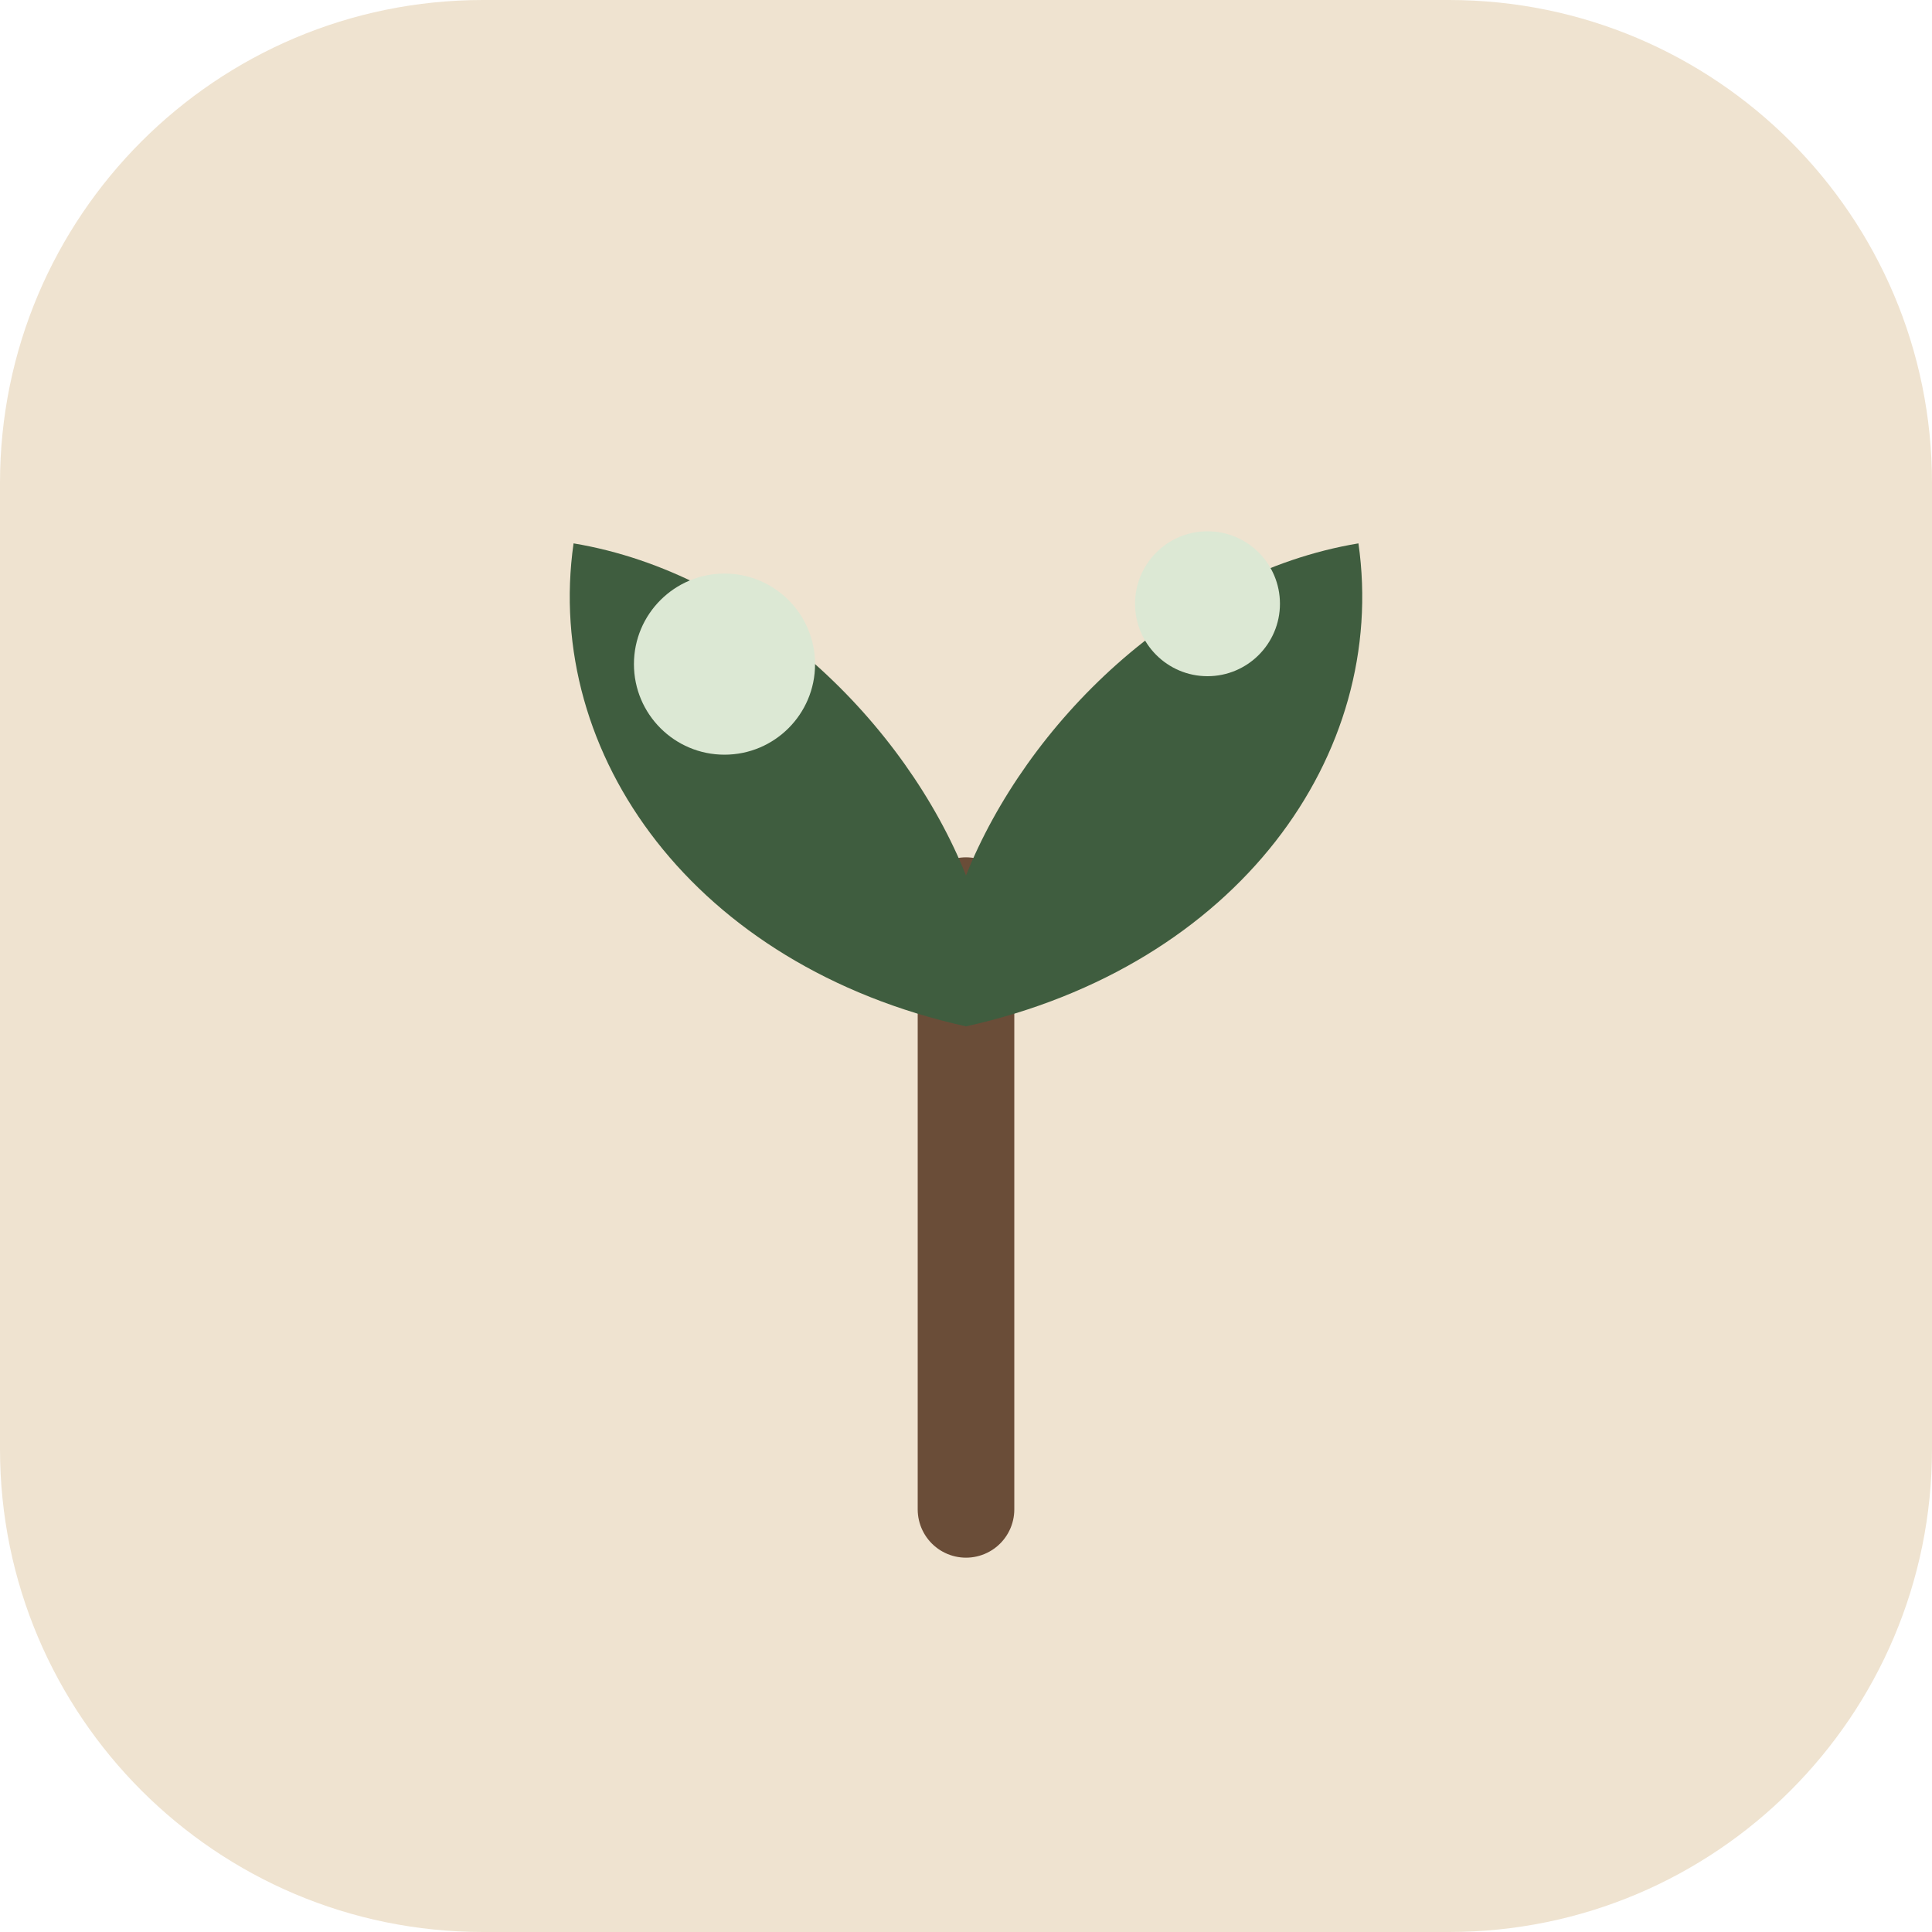
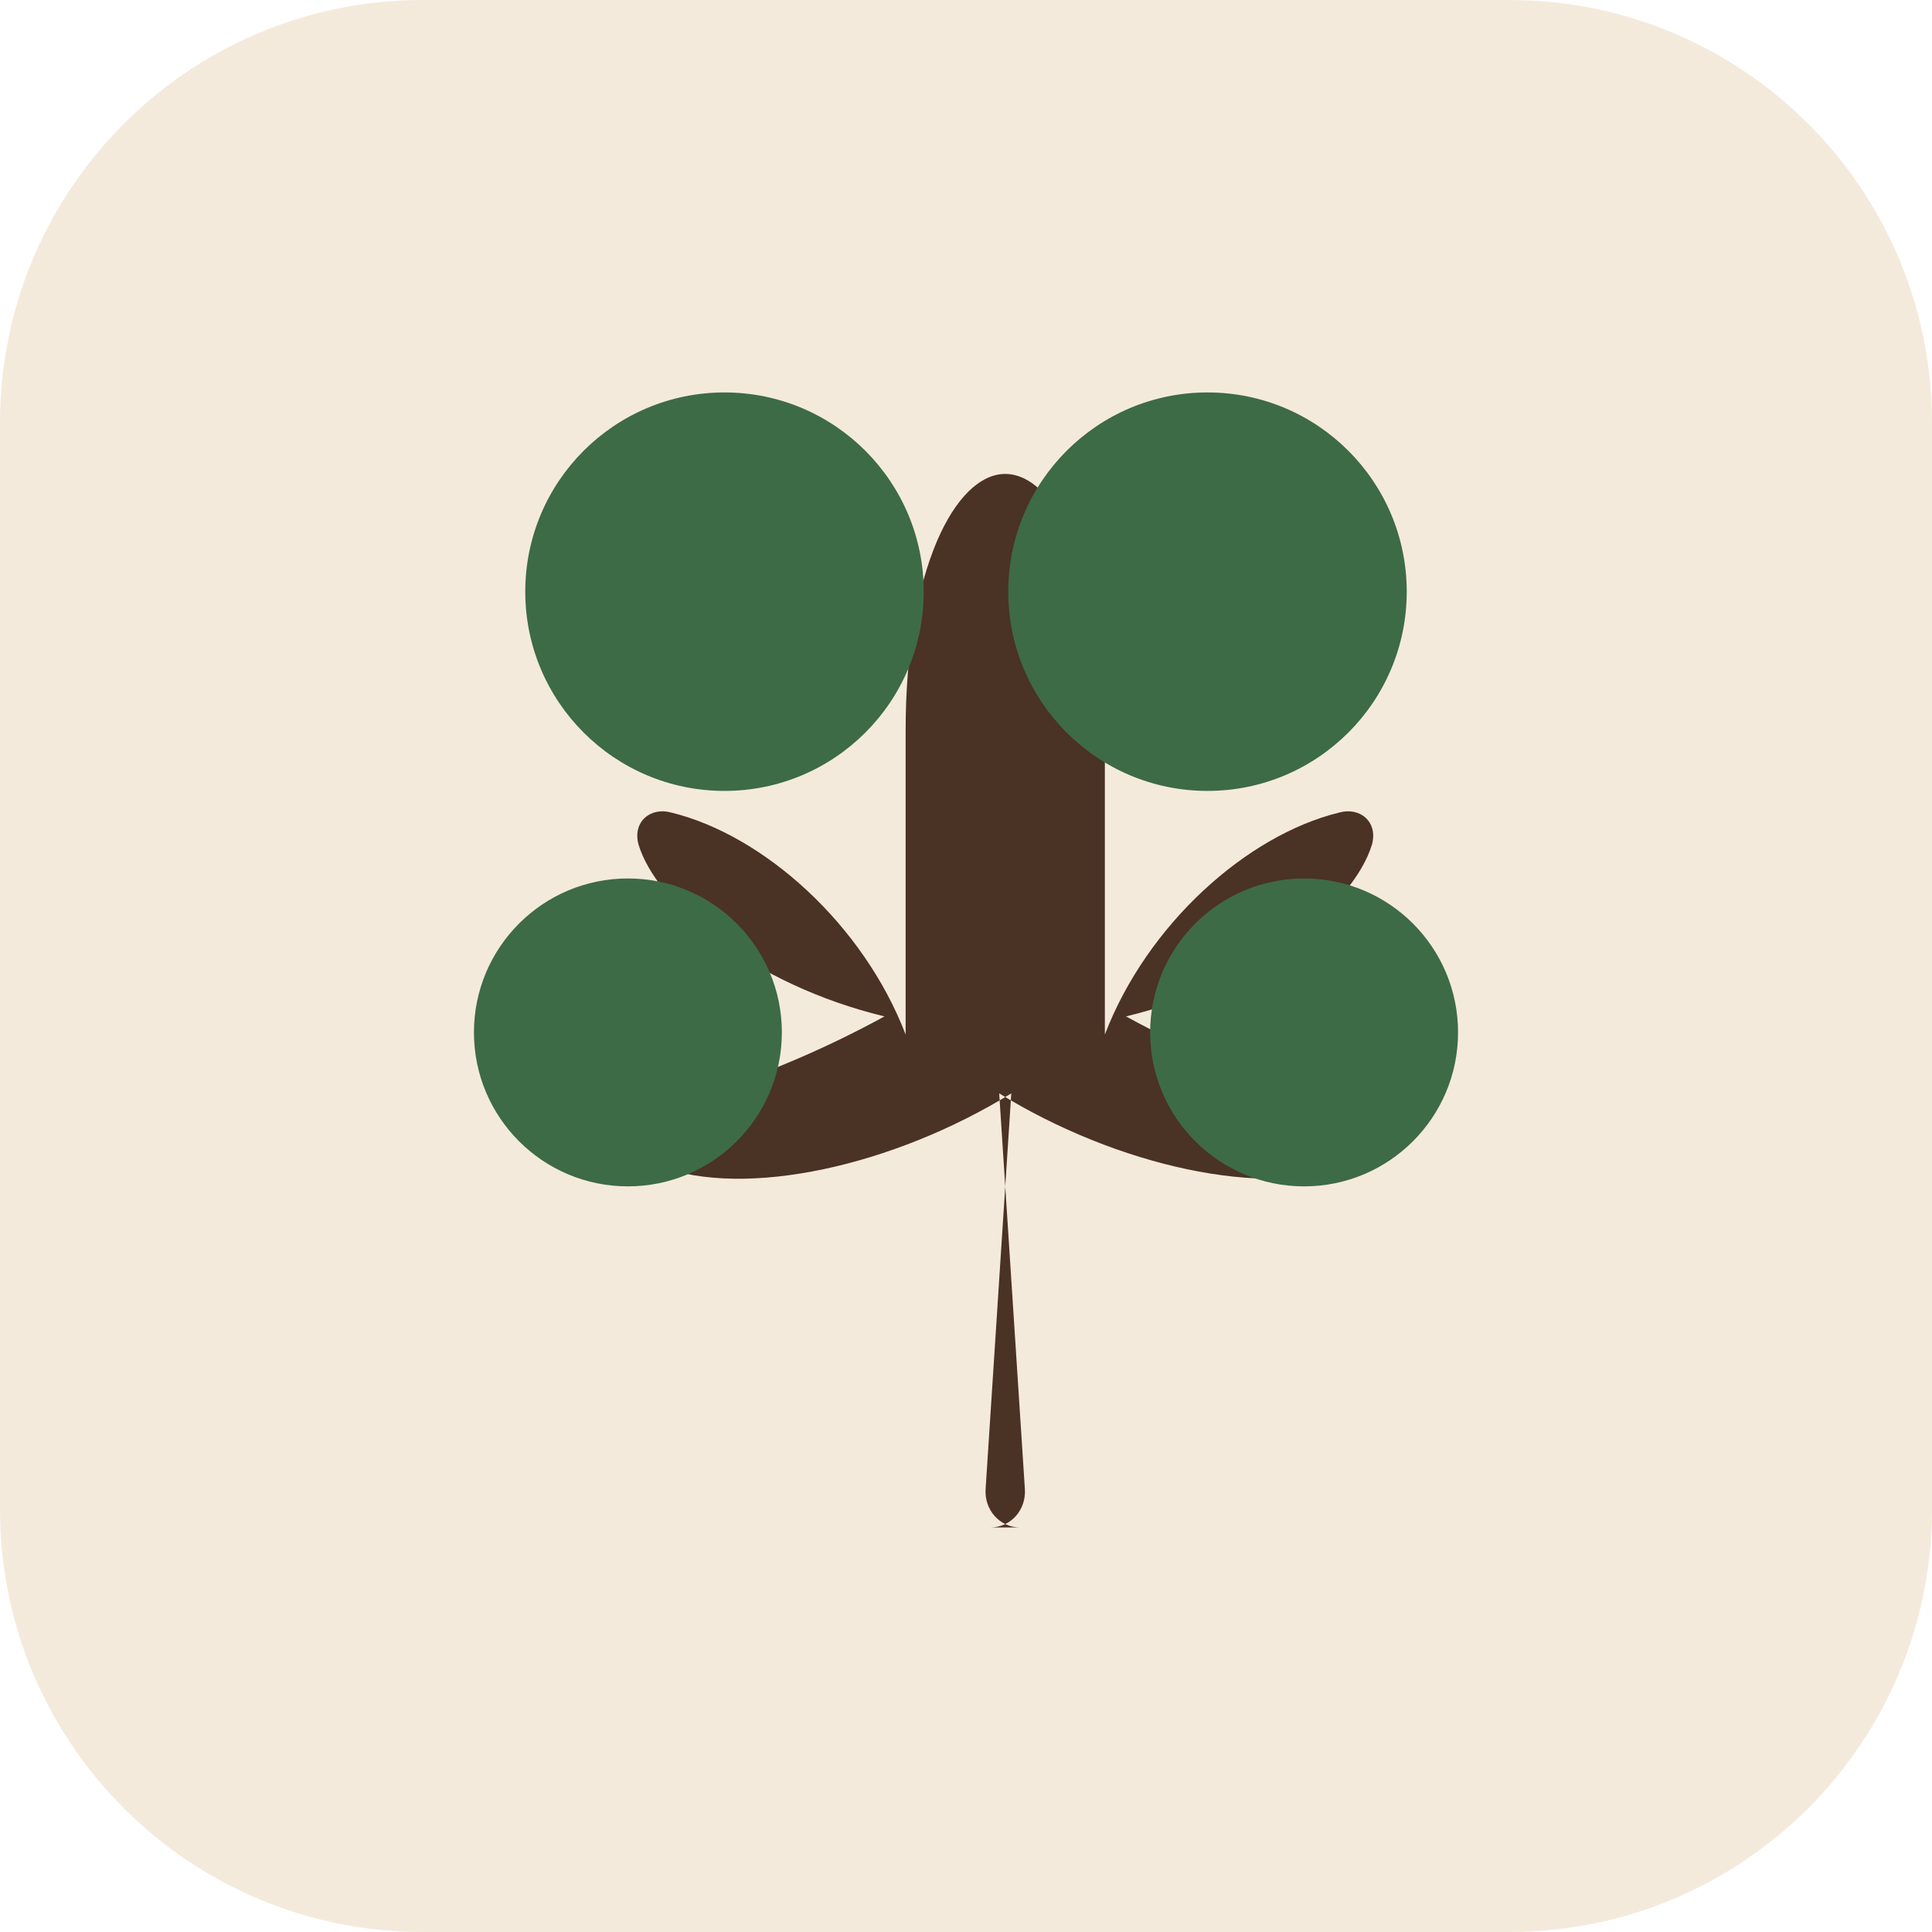
<svg xmlns="http://www.w3.org/2000/svg" viewBox="0 0 64 64">
-   <rect width="64" height="64" rx="16" fill="#efe3d0" />
-   <path d="M32 50 V30" stroke="#6a4d38" stroke-width="3.2" stroke-linecap="round" />
-   <path d="M32 34c-9-2-14-9-13-16 6 1 11 6 13 11 2-5 7-10 13-11 1 7-4 14-13 16z" fill="#3f5d3f" />
-   <circle cx="24" cy="22" r="3" fill="#dce8d4" />
-   <circle cx="40" cy="20" r="2.4" fill="#dce8d4" />
+   <rect width="64" height="64" rx="14" fill="#f4eadc" />
+   <path fill="#4a3224" d="M31.2 50.6h1.6c.7 0 1.2-.6 1.15-1.28l-.85-13.1c3.9 2.4 8.8 3.5 11.7 2.4.7-.3.85-.95.4-1.4-.8-.85-3.6-1.2-7.9-3.55 4.35-1.05 7.55-3.7 8.15-5.7.2-.75-.4-1.25-1.1-1.05-3.05.75-6.35 3.7-7.75 7.35V24.2c0-5.35-1.65-8.5-3.3-8.5s-3.3 3.15-3.3 8.5v10.07c-1.4-3.65-4.7-6.6-7.75-7.35-.7-.2-1.3.3-1.1 1.05.6 2 3.8 4.65 8.15 5.7-4.3 2.35-7.1 2.7-7.9 3.55-.45.45-.3 1.1.4 1.4 2.9 1.1 7.8 0 11.7-2.4l-.85 13.1c-.05.68.45 1.28 1.15 1.28z" />
+   <circle cx="24" cy="19.6" r="6.6" fill="#3d6b45" />
+   <circle cx="40" cy="19.6" r="6.6" fill="#3d6b45" />
+   <circle cx="20.8" cy="34.2" r="5.1" fill="#3d6b45" />
+   <circle cx="43.2" cy="34.2" r="5.1" fill="#3d6b45" />
</svg>
